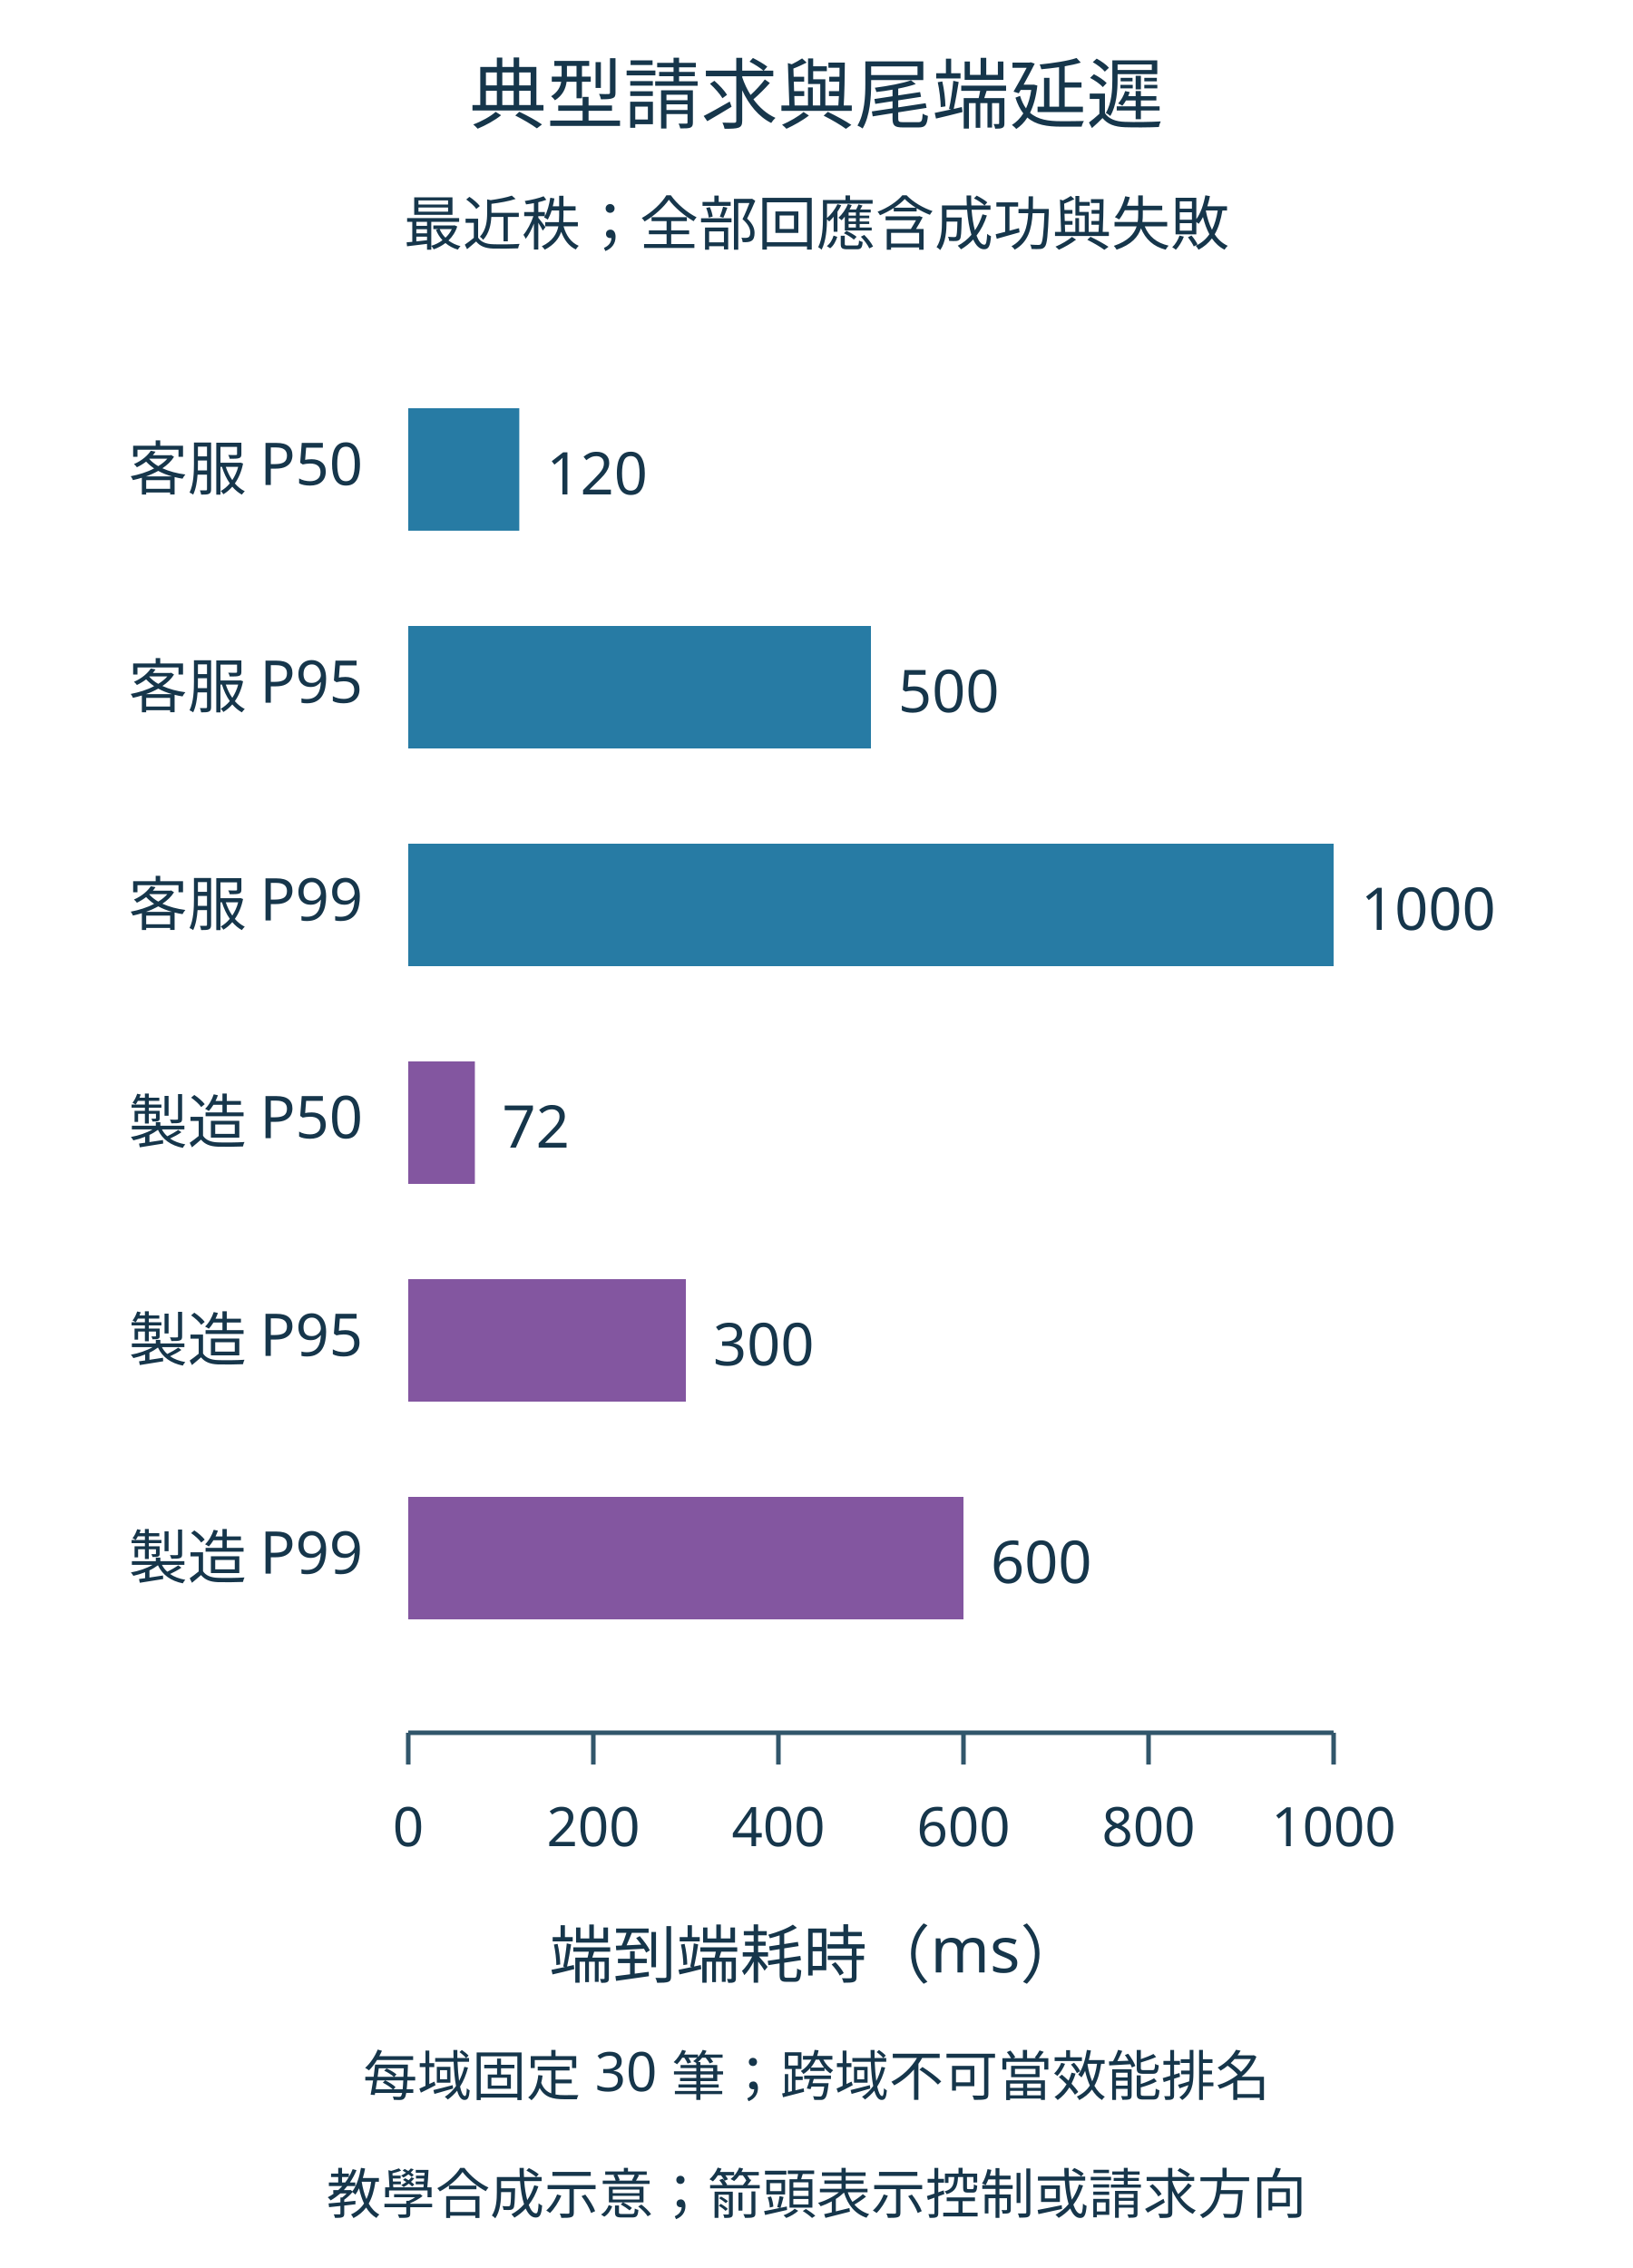
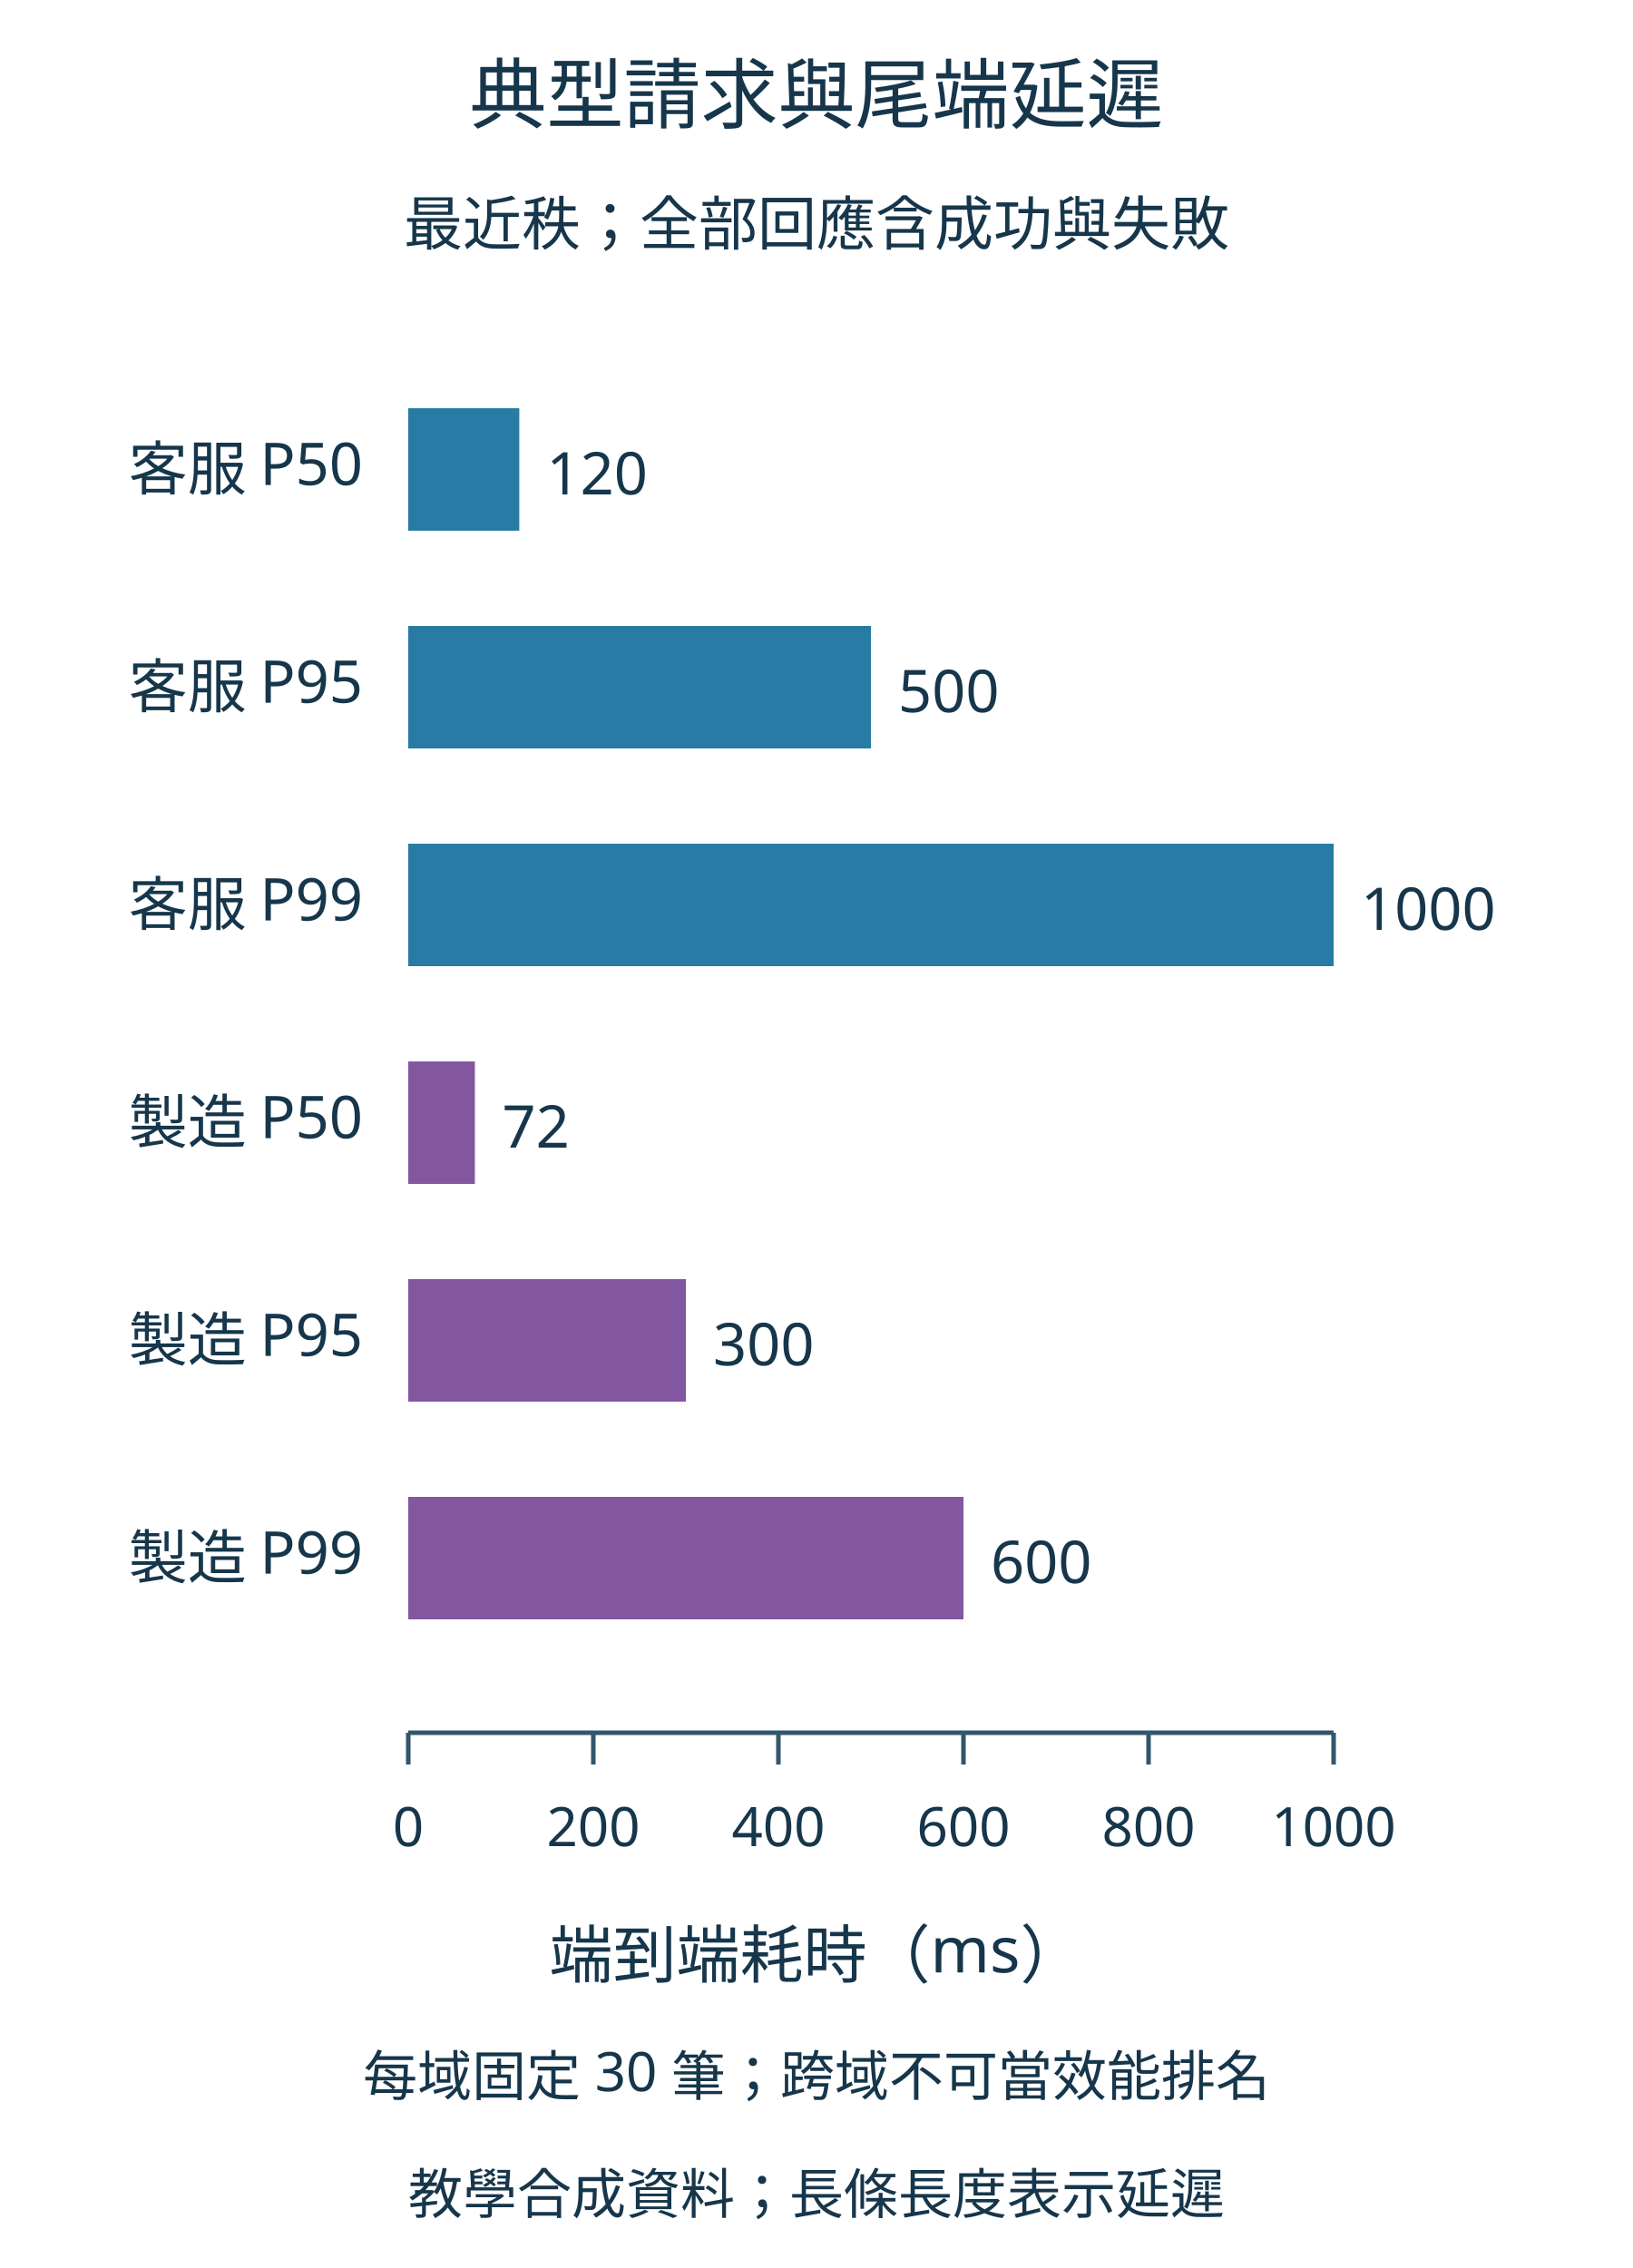
<svg xmlns="http://www.w3.org/2000/svg" viewBox="0 0 360 500" role="img" aria-labelledby="title desc">
  <defs>
    <marker id="arrow" viewBox="0 0 10 10" refX="9" refY="5" markerWidth="6" markerHeight="6" orient="auto-start-reverse">
      <path d="M0 0 L10 5 L0 10 Z" fill="#31566b" />
    </marker>
  </defs>
  <rect width="360" height="500" fill="#ffffff" />
  <g fill="#16364b" font-family="sans-serif">
    <text x="180" y="27" text-anchor="middle" font-size="17">典型請求與尾端延遲</text>
    <text x="180" y="54" text-anchor="middle" font-size="13">最近秩；全部回應含成功與失敗</text>
    <text x="80" y="108" text-anchor="end" font-size="13">客服 P50</text>
    <rect x="90" y="90" width="24.48" height="27" fill="#277ba4" />
    <text x="120.48" y="109" text-anchor="start" font-size="13">120</text>
    <text x="80" y="156" text-anchor="end" font-size="13">客服 P95</text>
    <rect x="90" y="138" width="102" height="27" fill="#277ba4" />
    <text x="198" y="157" text-anchor="start" font-size="13">500</text>
    <text x="80" y="204" text-anchor="end" font-size="13">客服 P99</text>
    <rect x="90" y="186" width="204" height="27" fill="#277ba4" />
    <text x="300" y="205" text-anchor="start" font-size="13">1000</text>
    <text x="80" y="252" text-anchor="end" font-size="13">製造 P50</text>
    <rect x="90" y="234" width="14.688" height="27" fill="#8356a0" />
    <text x="110.688" y="253" text-anchor="start" font-size="13">72</text>
    <text x="80" y="300" text-anchor="end" font-size="13">製造 P95</text>
    <rect x="90" y="282" width="61.2" height="27" fill="#8356a0" />
    <text x="157.2" y="301" text-anchor="start" font-size="13">300</text>
    <text x="80" y="348" text-anchor="end" font-size="13">製造 P99</text>
    <rect x="90" y="330" width="122.4" height="27" fill="#8356a0" />
    <text x="218.4" y="349" text-anchor="start" font-size="13">600</text>
    <path d="M90 382 H294" stroke="#31566b" />
    <path d="M90 382 V389" stroke="#31566b" />
    <text x="90" y="407" text-anchor="middle" font-size="12">0</text>
    <path d="M130.8 382 V389" stroke="#31566b" />
    <text x="130.8" y="407" text-anchor="middle" font-size="12">200</text>
    <path d="M171.6 382 V389" stroke="#31566b" />
    <text x="171.6" y="407" text-anchor="middle" font-size="12">400</text>
    <path d="M212.4 382 V389" stroke="#31566b" />
    <text x="212.4" y="407" text-anchor="middle" font-size="12">600</text>
    <path d="M253.2 382 V389" stroke="#31566b" />
    <text x="253.2" y="407" text-anchor="middle" font-size="12">800</text>
    <path d="M294 382 V389" stroke="#31566b" />
    <text x="294" y="407" text-anchor="middle" font-size="12">1000</text>
    <text x="180" y="436" text-anchor="middle" font-size="14">端到端耗時（ms）</text>
    <text x="180" y="462" text-anchor="middle" font-size="12">每域固定 30 筆；跨域不可當效能排名</text>
-     <text x="180" y="488" text-anchor="middle" font-size="12">教學合成示意；箭頭表示控制或請求方向</text>
+     <text x="180" y="488" text-anchor="middle" font-size="12">教學合成資料；長條長度表示延遲</text>
  </g>
</svg>
